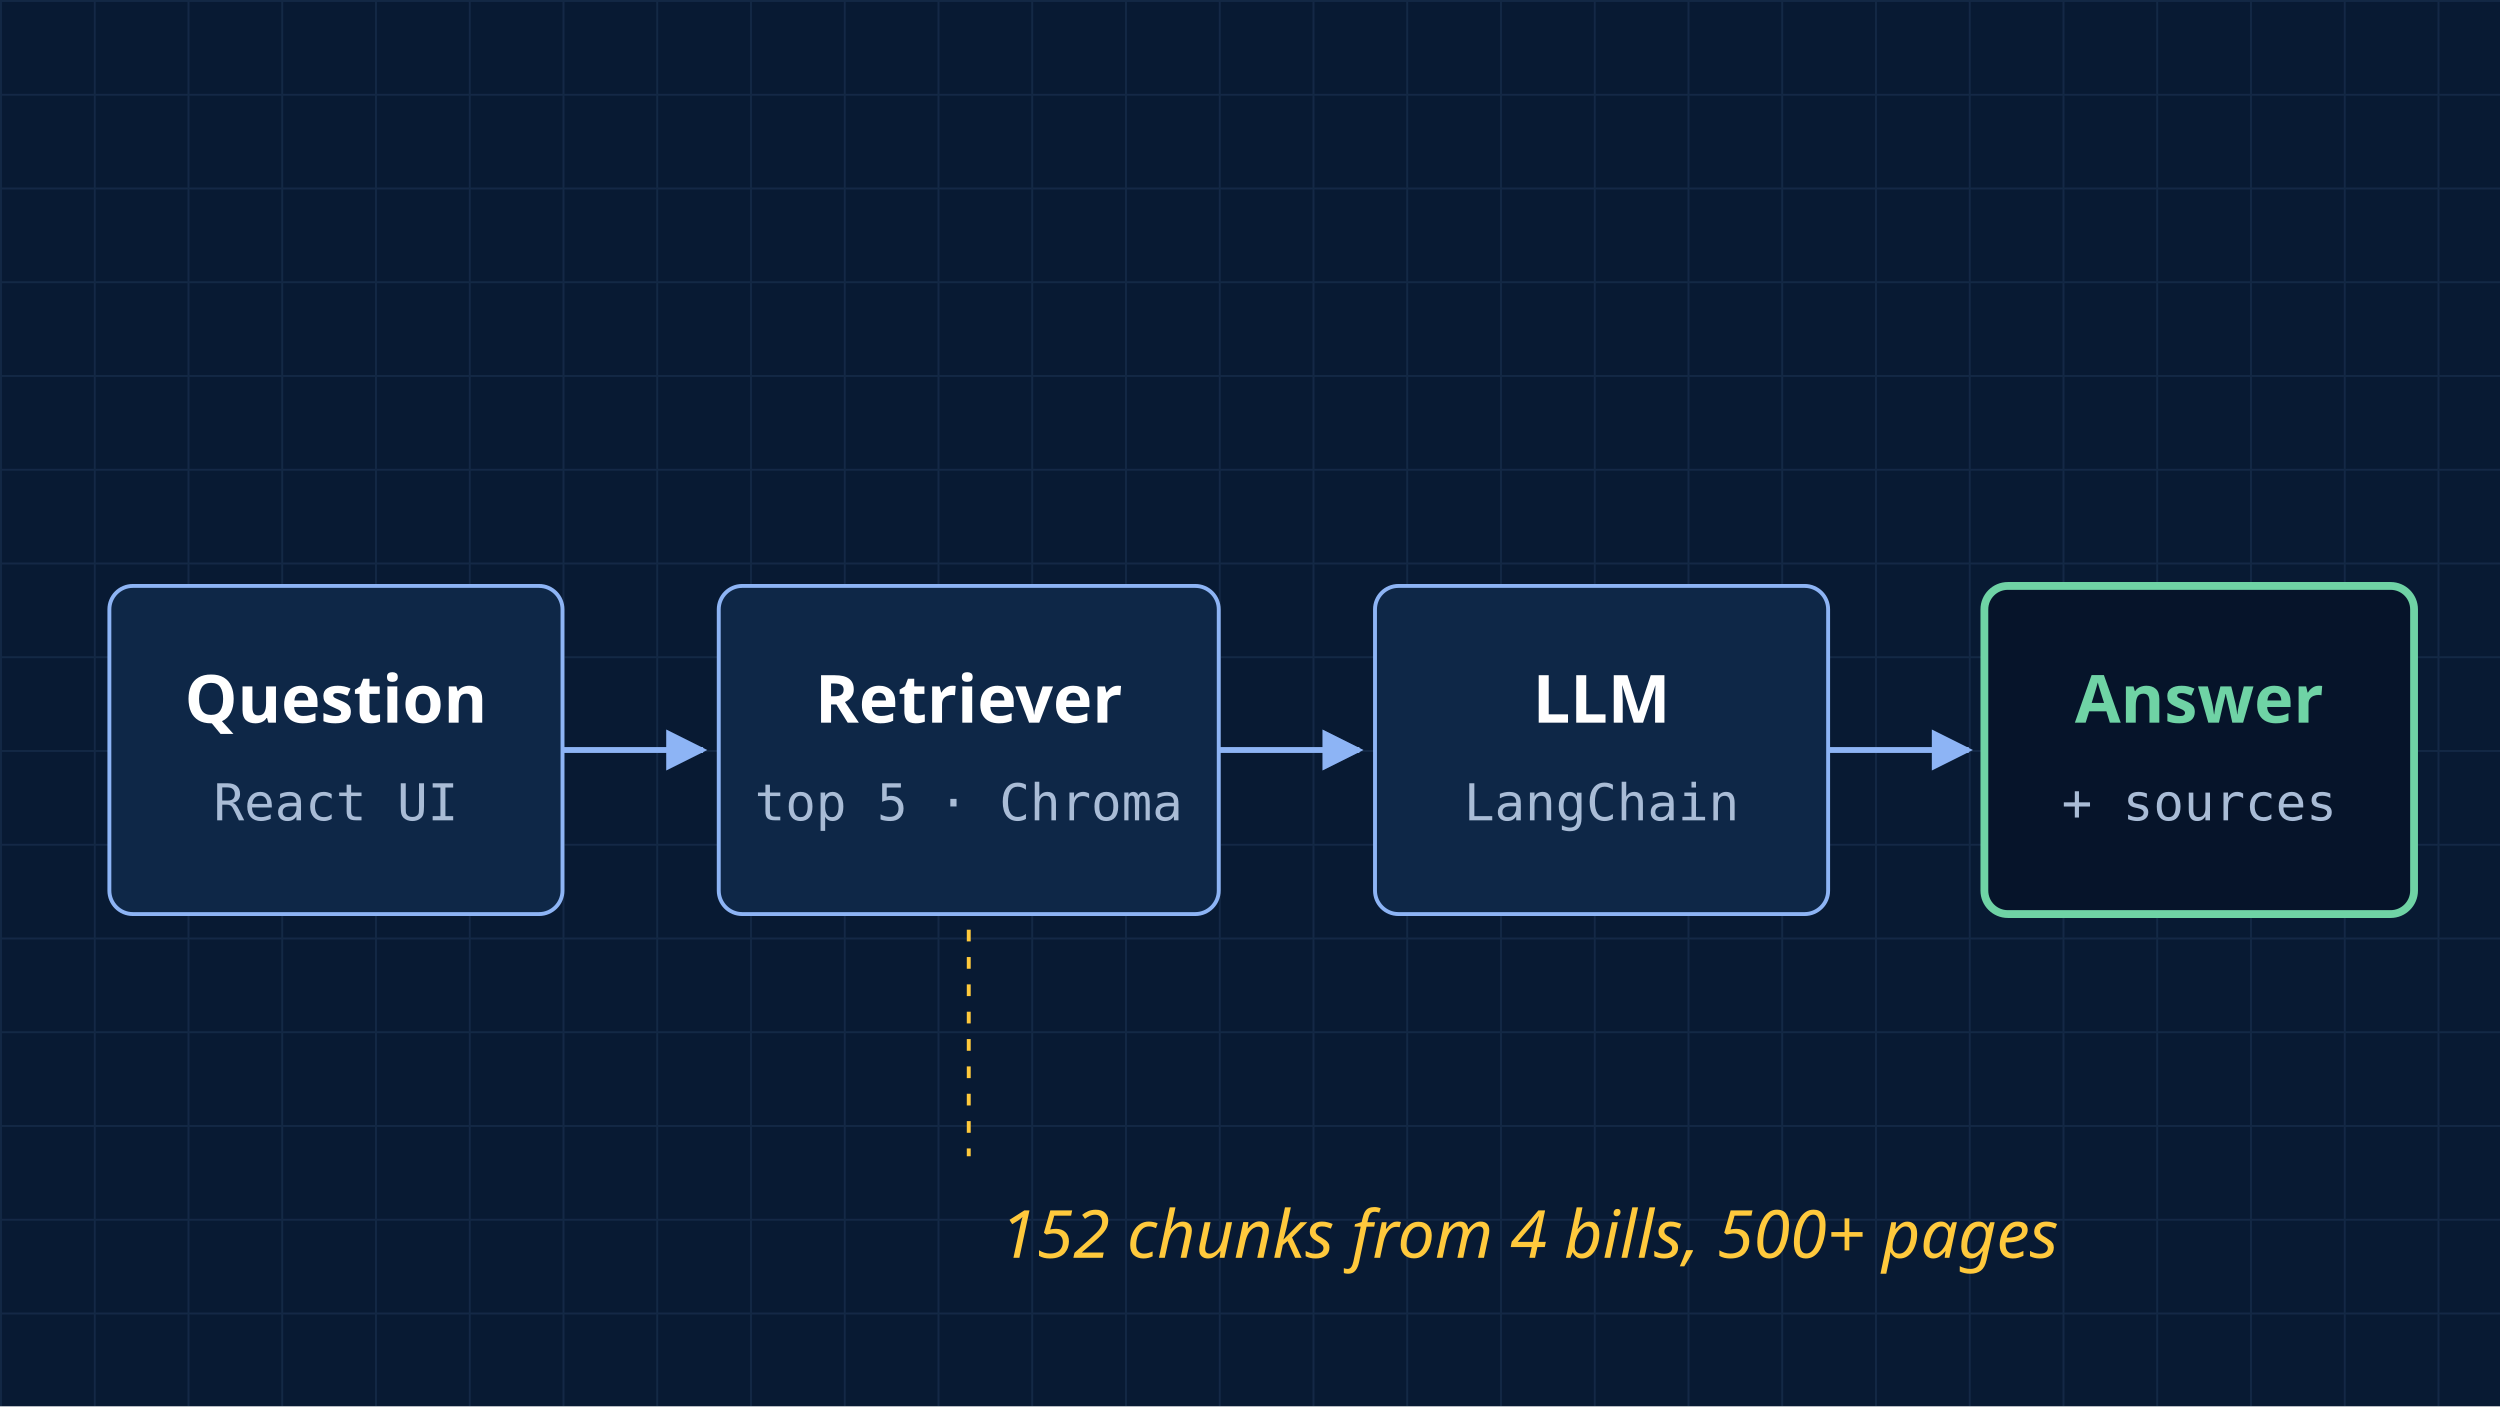
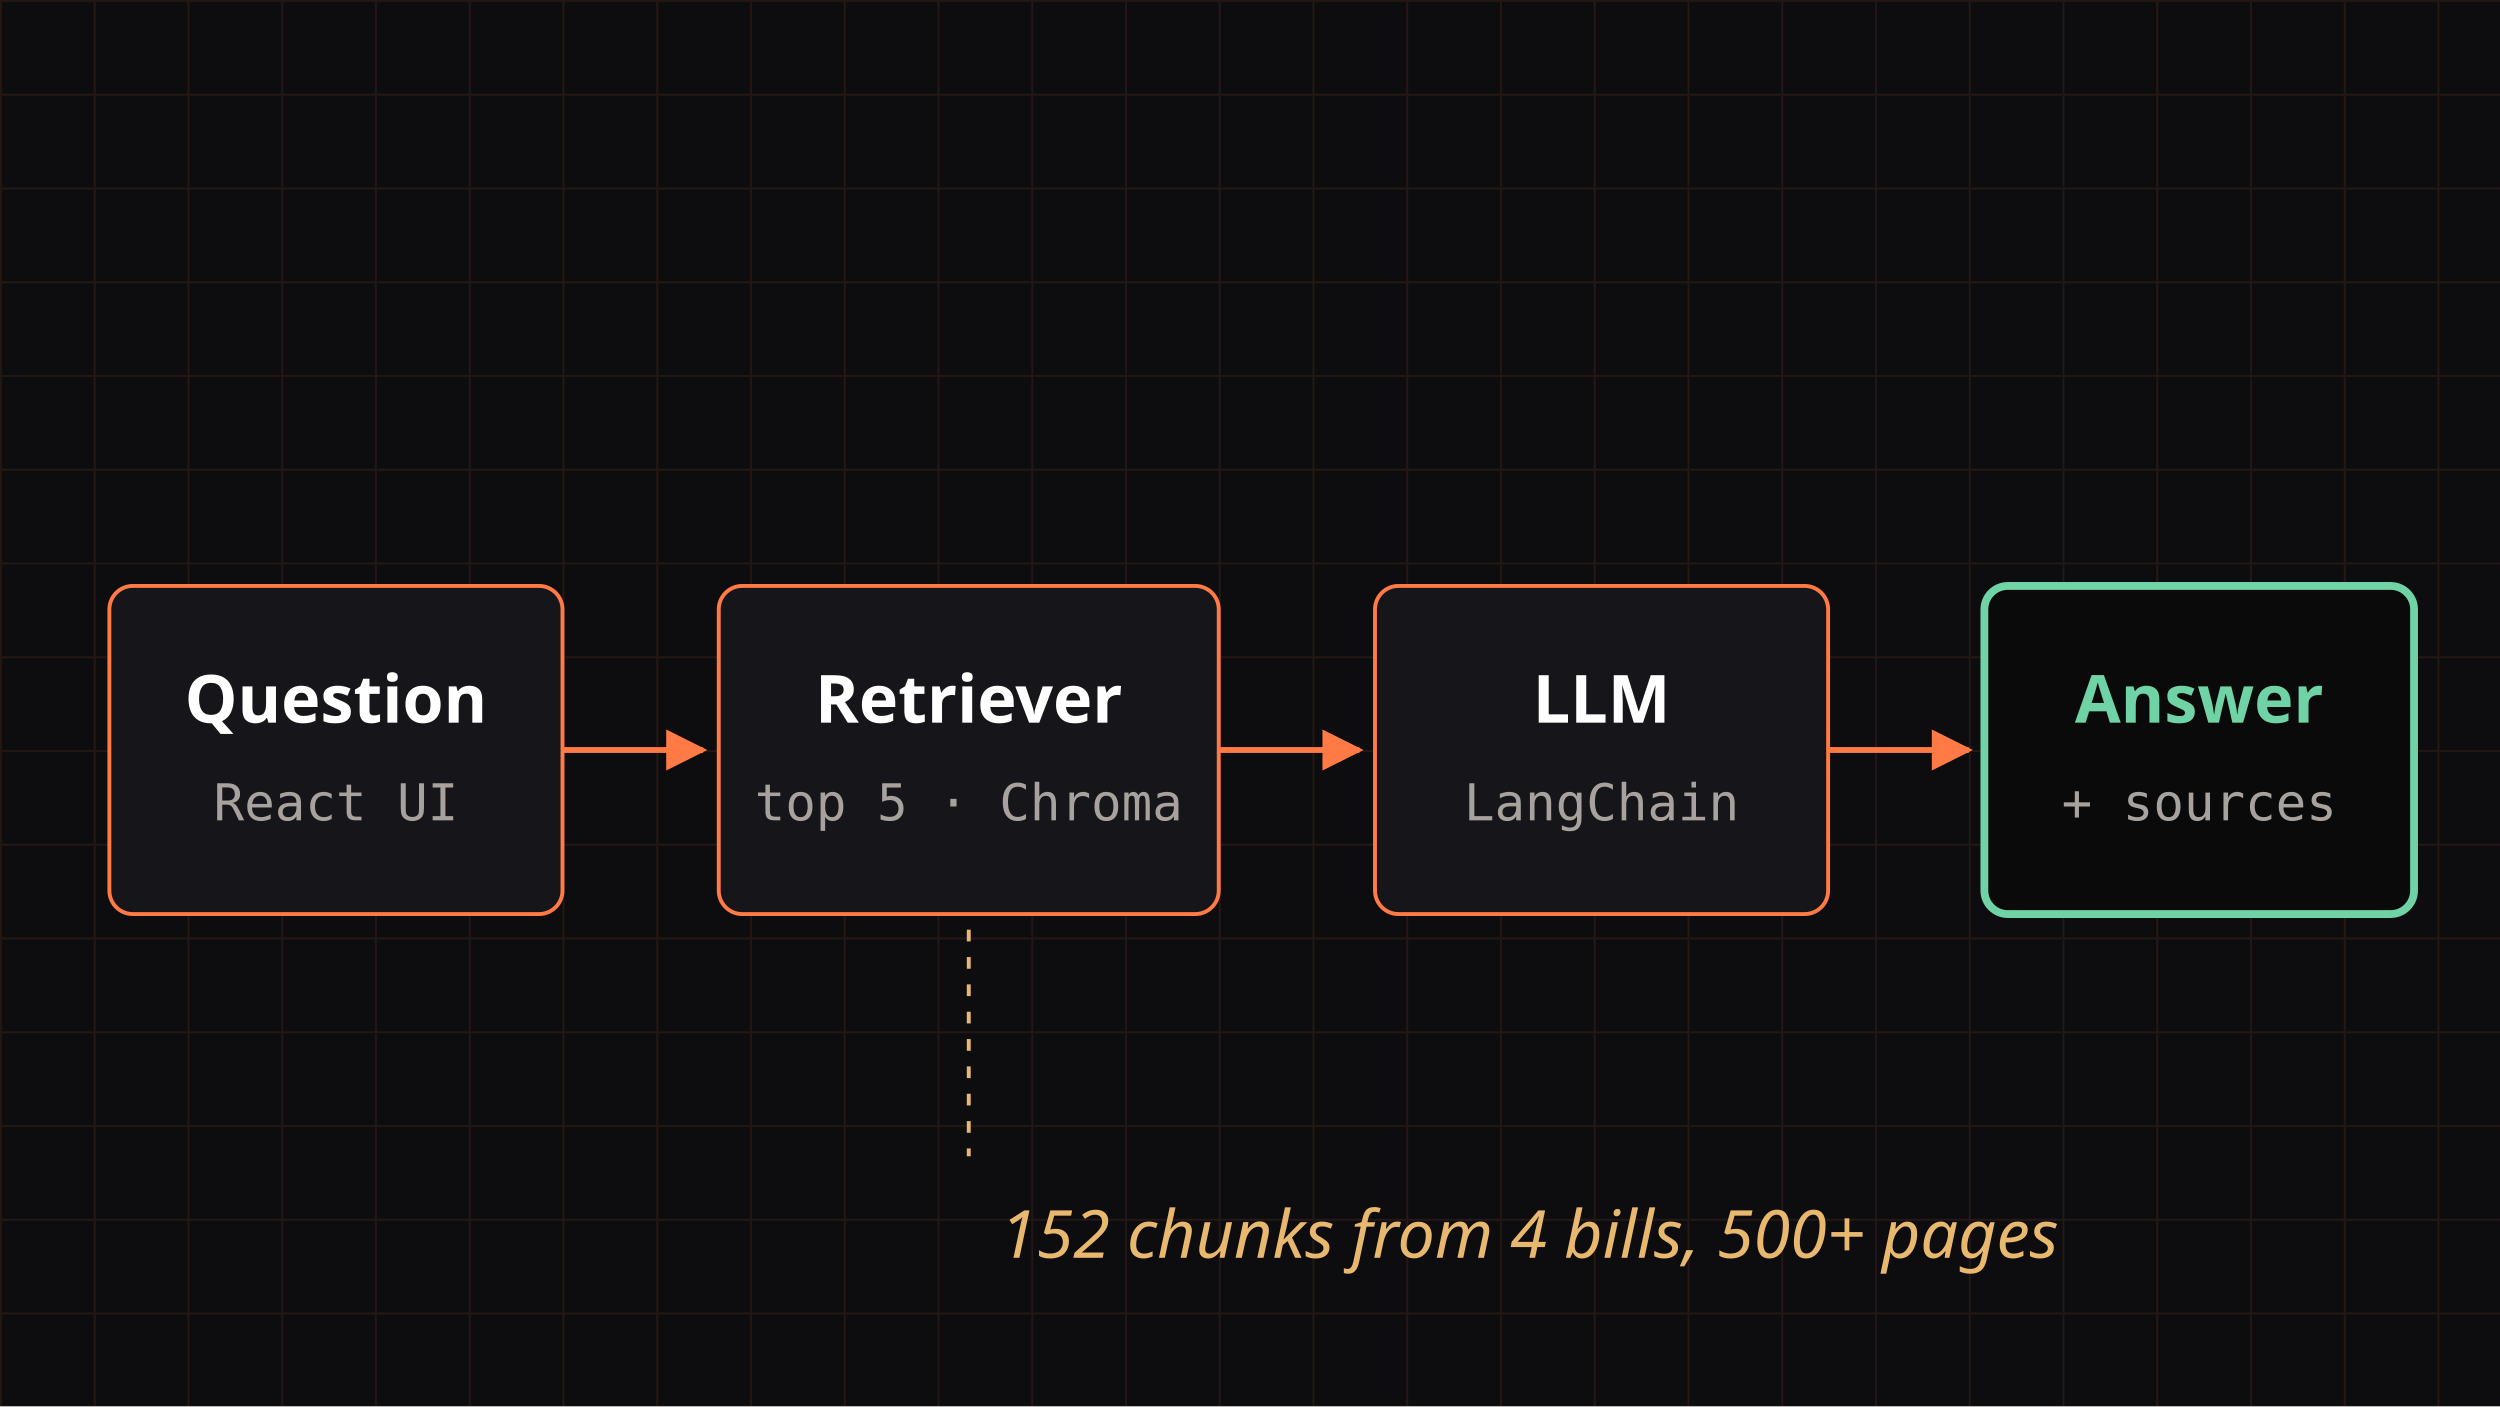
<svg xmlns="http://www.w3.org/2000/svg" viewBox="0 0 640 360" role="img" aria-label="TaxPyre pipeline: question, retriever, language model, answer with sources">
  <defs>
    <pattern id="g" width="24" height="24" patternUnits="userSpaceOnUse">
-       <path d="M24 0H0V24" fill="none" stroke="#8db4f5" stroke-opacity=".09" />
+       <path d="M24 0H0V24" fill="none" stroke="#ff7a45" stroke-opacity=".09" />
    </pattern>
    <marker id="a" viewBox="0 0 10 10" refX="9" refY="5" markerWidth="7" markerHeight="7" orient="auto">
-       <path d="M0 0L10 5L0 10Z" fill="#8db4f5" />
+       <path d="M0 0L10 5L0 10Z" fill="#ff7a45" />
    </marker>
  </defs>
-   <rect width="640" height="360" fill="#081a33" />
+   <rect width="640" height="360" fill="#0d0d0f" />
  <rect width="640" height="360" fill="url(#g)" />
  <g font-family="Segoe UI, system-ui, sans-serif" fill="#fff">
-     <rect x="28" y="150" width="116" height="84" rx="6" fill="#0e2747" stroke="#8db4f5" />
+     <rect x="28" y="150" width="116" height="84" rx="6" fill="#16161a" stroke="#ff7a45" />
    <text x="86" y="185" text-anchor="middle" font-size="17" font-weight="700">Question</text>
-     <text x="86" y="210" text-anchor="middle" font-size="13" fill="#a9bcd6" font-family="Consolas, monospace">React UI</text>
-     <rect x="184" y="150" width="128" height="84" rx="6" fill="#0e2747" stroke="#8db4f5" />
+     <text x="86" y="210" text-anchor="middle" font-size="13" fill="#a8a29e" font-family="Consolas, monospace">React UI</text>
+     <rect x="184" y="150" width="128" height="84" rx="6" fill="#16161a" stroke="#ff7a45" />
    <text x="248" y="185" text-anchor="middle" font-size="17" font-weight="700">Retriever</text>
-     <text x="248" y="210" text-anchor="middle" font-size="13" fill="#a9bcd6" font-family="Consolas, monospace">top 5 · Chroma</text>
-     <rect x="352" y="150" width="116" height="84" rx="6" fill="#0e2747" stroke="#8db4f5" />
+     <text x="248" y="210" text-anchor="middle" font-size="13" fill="#a8a29e" font-family="Consolas, monospace">top 5 · Chroma</text>
+     <rect x="352" y="150" width="116" height="84" rx="6" fill="#16161a" stroke="#ff7a45" />
    <text x="410" y="185" text-anchor="middle" font-size="17" font-weight="700">LLM</text>
-     <text x="410" y="210" text-anchor="middle" font-size="13" fill="#a9bcd6" font-family="Consolas, monospace">LangChain</text>
-     <rect x="508" y="150" width="110" height="84" rx="6" fill="#06142a" stroke="#6fd3a5" stroke-width="2" />
+     <text x="410" y="210" text-anchor="middle" font-size="13" fill="#a8a29e" font-family="Consolas, monospace">LangChain</text>
+     <rect x="508" y="150" width="110" height="84" rx="6" fill="#0a0a0b" stroke="#6fd3a5" stroke-width="2" />
    <text x="563" y="185" text-anchor="middle" font-size="17" font-weight="700" fill="#6fd3a5">Answer</text>
-     <text x="563" y="210" text-anchor="middle" font-size="13" fill="#a9bcd6" font-family="Consolas, monospace">+ sources</text>
+     <text x="563" y="210" text-anchor="middle" font-size="13" fill="#a8a29e" font-family="Consolas, monospace">+ sources</text>
  </g>
-   <g stroke="#8db4f5" stroke-width="1.5" fill="none" marker-end="url(#a)">
+   <g stroke="#ff7a45" stroke-width="1.5" fill="none" marker-end="url(#a)">
    <path d="M144 192 L180 192" />
    <path d="M312 192 L348 192" />
    <path d="M468 192 L504 192" />
  </g>
-   <path d="M248 238 L248 296" stroke="#ffc93c" stroke-dasharray="3 4" />
-   <text x="256" y="322" font-family="Segoe UI, system-ui, sans-serif" font-size="17" font-style="italic" fill="#ffc93c">152 chunks from 4 bills, 500+ pages</text>
+   <path d="M248 238 L248 296" stroke="#e8b86f" stroke-dasharray="3 4" />
+   <text x="256" y="322" font-family="Segoe UI, system-ui, sans-serif" font-size="17" font-style="italic" fill="#e8b86f">152 chunks from 4 bills, 500+ pages</text>
</svg>
